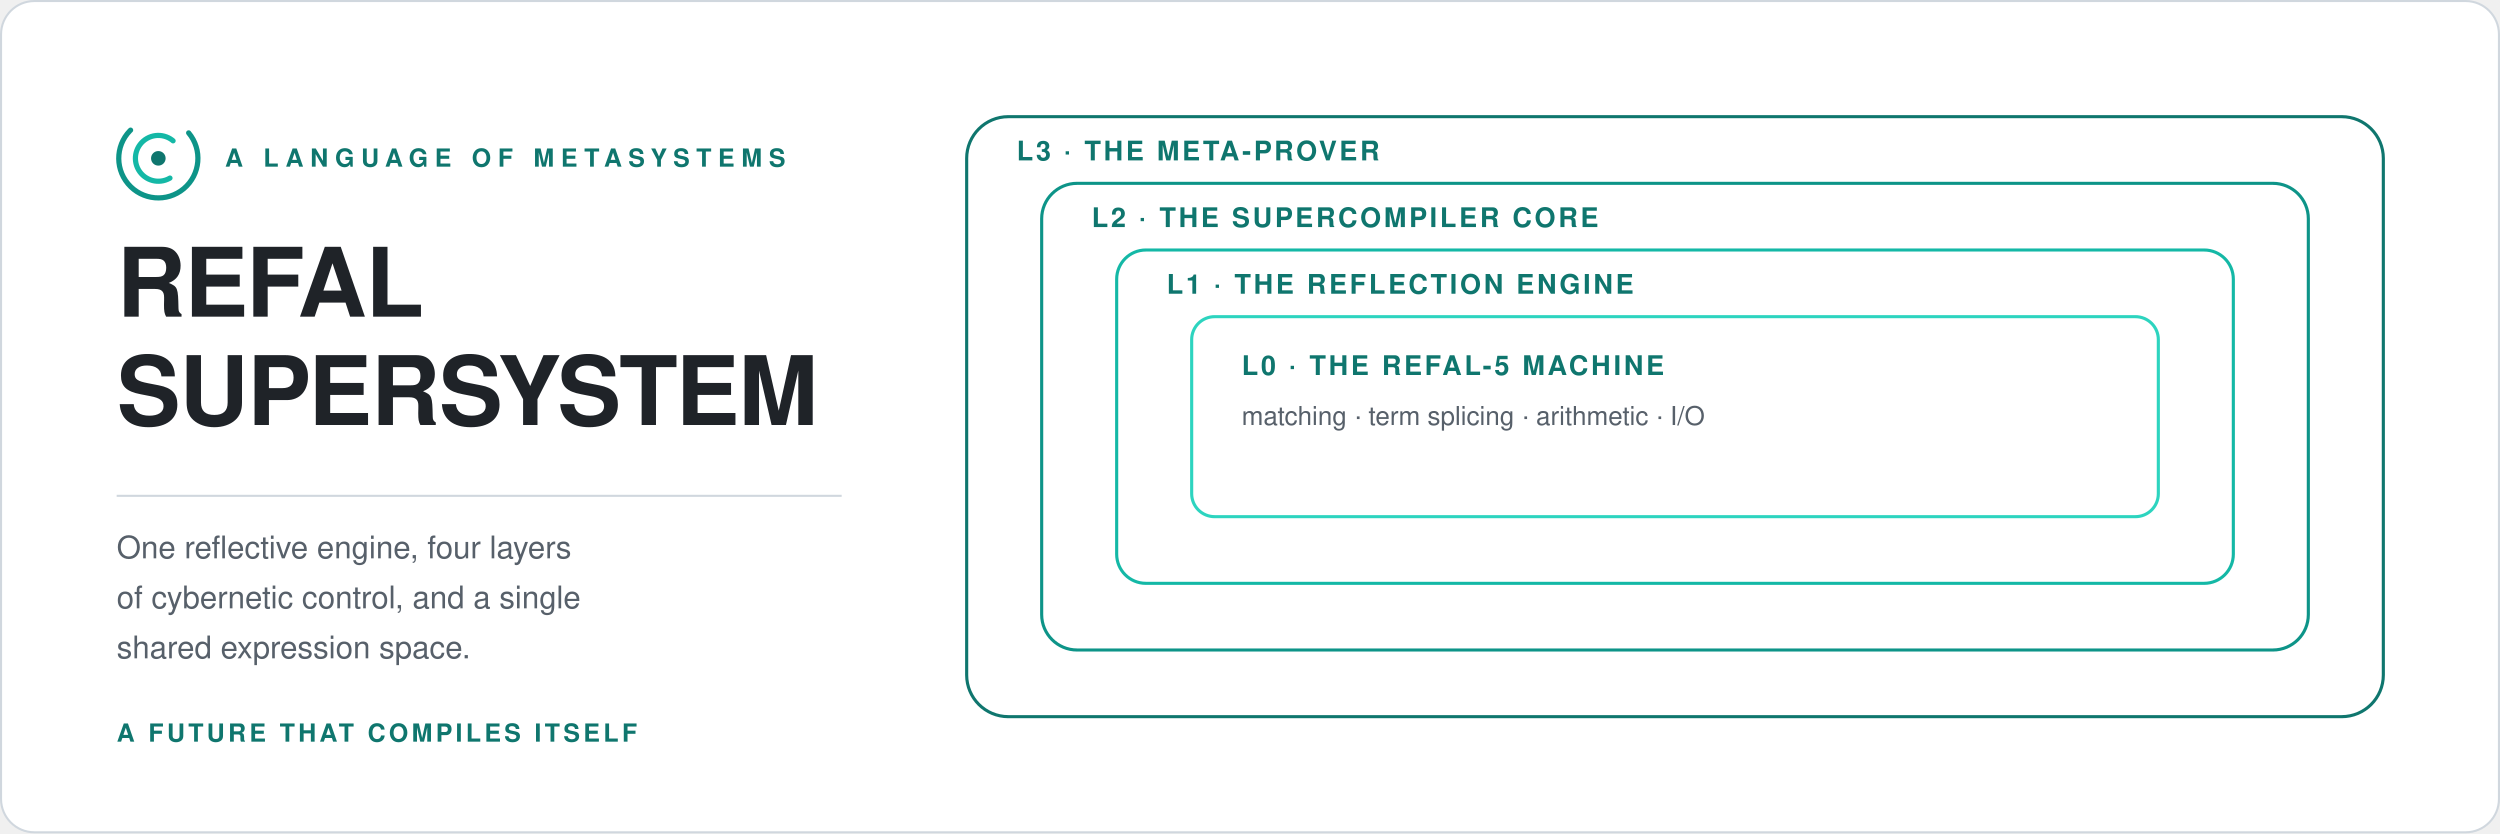
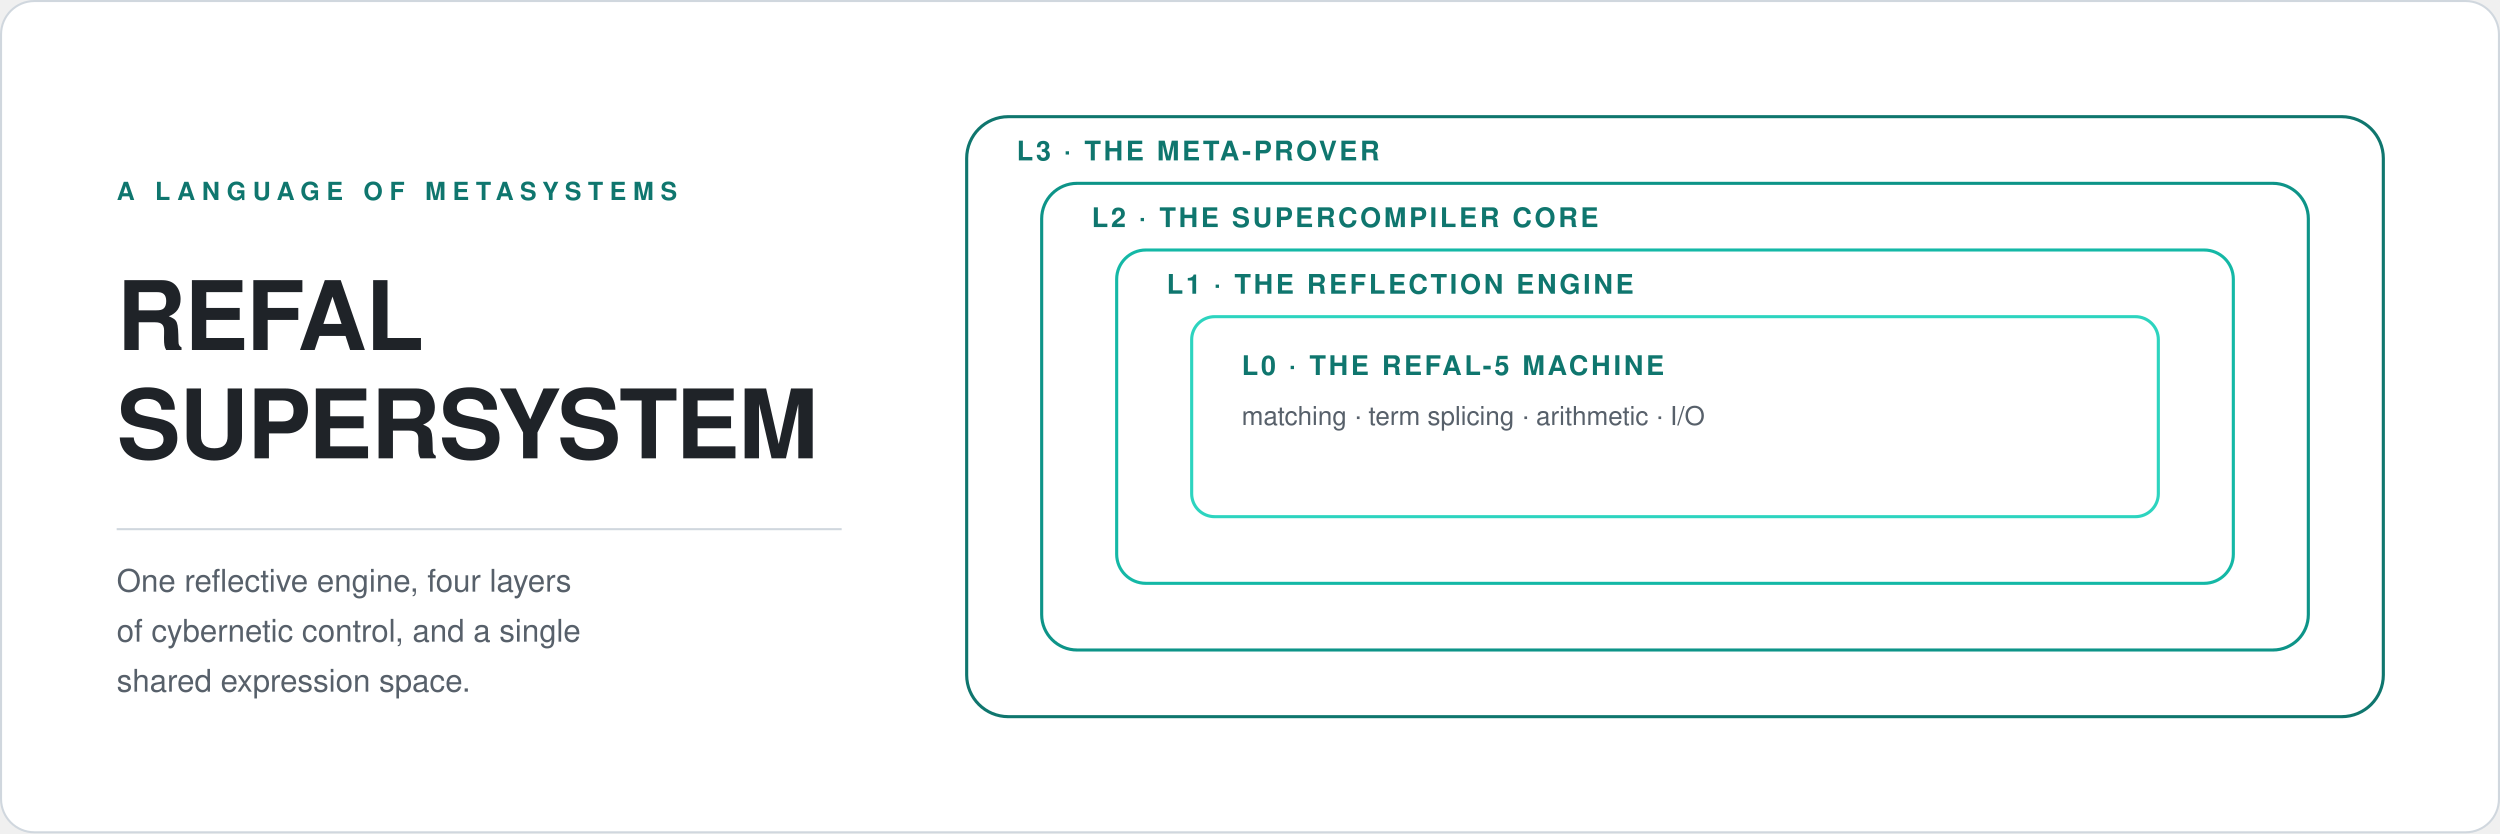
<svg xmlns="http://www.w3.org/2000/svg" viewBox="0 0 1200 400" width="1200" height="400" role="img" aria-labelledby="hero-title hero-desc">
  <rect x="0.5" y="0.5" width="1199" height="399" rx="16" fill="#FFFFFF" stroke="#D0D7DE" />
-   <g fill="none" stroke-linecap="round">
-     <circle cx="76" cy="76" r="19" stroke="#0D9488" stroke-width="2.5" stroke-dasharray="88 32" transform="rotate(-40 76 76)" />
-     <circle cx="76" cy="76" r="11" stroke="#14B8A6" stroke-width="2.5" stroke-dasharray="48 21" transform="rotate(60 76 76)" />
+   <text x="56" y="96" font-family="ui-sans-serif, -apple-system, 'Segoe UI', Helvetica, Arial, sans-serif" font-size="12" font-weight="600" letter-spacing="3.2" fill="#0F766E">A LANGUAGE OF METASYSTEMS</text>
+   <text x="56" y="168" font-family="ui-sans-serif, -apple-system, 'Segoe UI', Helvetica, Arial, sans-serif" font-size="46" font-weight="600" letter-spacing="-0.6" fill="#1F2328">REFAL</text>
+   <text x="56" y="220" font-family="ui-sans-serif, -apple-system, 'Segoe UI', Helvetica, Arial, sans-serif" font-size="46" font-weight="600" letter-spacing="-0.6" fill="#1F2328">SUPERSYSTEM</text>
+   <line x1="56" y1="254" x2="404" y2="254" stroke="#D0D7DE" stroke-width="1" />
+   <g font-family="ui-sans-serif, -apple-system, 'Segoe UI', Helvetica, Arial, sans-serif" font-size="15" fill="#57606A">
+     <text x="56" y="284">One reflective engine, four layers</text>
+     <text x="56" y="308">of cybernetic control, and a single</text>
+     <text x="56" y="332">shared expression space.</text>
  </g>
-   <circle cx="76" cy="76" r="3.5" fill="#0F766E" />
-   <text x="108" y="80" font-family="ui-sans-serif, -apple-system, 'Segoe UI', Helvetica, Arial, sans-serif" font-size="12" font-weight="600" letter-spacing="3.2" fill="#0F766E">A LANGUAGE OF METASYSTEMS</text>
-   <text x="56" y="152" font-family="ui-sans-serif, -apple-system, 'Segoe UI', Helvetica, Arial, sans-serif" font-size="46" font-weight="600" letter-spacing="-0.6" fill="#1F2328">REFAL</text>
-   <text x="56" y="204" font-family="ui-sans-serif, -apple-system, 'Segoe UI', Helvetica, Arial, sans-serif" font-size="46" font-weight="600" letter-spacing="-0.6" fill="#1F2328">SUPERSYSTEM</text>
-   <line x1="56" y1="238" x2="404" y2="238" stroke="#D0D7DE" stroke-width="1" />
-   <g font-family="ui-sans-serif, -apple-system, 'Segoe UI', Helvetica, Arial, sans-serif" font-size="15" fill="#57606A">
-     <text x="56" y="268">One reflective engine, four layers</text>
-     <text x="56" y="292">of cybernetic control, and a single</text>
-     <text x="56" y="316">shared expression space.</text>
-   </g>
-   <text x="56" y="356" font-family="ui-sans-serif, -apple-system, 'Segoe UI', Helvetica, Arial, sans-serif" font-size="12" font-weight="600" letter-spacing="1.6" fill="#0F766E">A FUTURE THAT COMPILES ITSELF</text>
  <g fill="none">
    <rect x="464" y="56" width="680" height="288" rx="20" stroke="#0F766E" stroke-width="1.5" />
    <rect x="500" y="88" width="608" height="224" rx="17" stroke="#0D9488" stroke-width="1.5" />
    <rect x="536" y="120" width="536" height="160" rx="14" stroke="#14B8A6" stroke-width="1.5" />
    <rect x="572" y="152" width="464" height="96" rx="11" stroke="#2DD4BF" stroke-width="1.5" />
  </g>
  <g font-family="ui-sans-serif, -apple-system, 'Segoe UI', Helvetica, Arial, sans-serif" font-size="13" font-weight="600" letter-spacing="1.3" fill="#0F766E">
    <text x="488" y="77">L3 · THE META-PROVER</text>
    <text x="524" y="109">L2 · THE SUPERCOMPILER CORE</text>
    <text x="560" y="141">L1 · THE REFLECTION ENGINE</text>
    <text x="596" y="180">L0 · THE REFAL-5 MACHINE</text>
  </g>
  <text x="596" y="204" font-family="ui-sans-serif, -apple-system, 'Segoe UI', Helvetica, Arial, sans-serif" font-size="12.5" fill="#57606A">matching · term splicing · arithmetic · I/O</text>
</svg>
